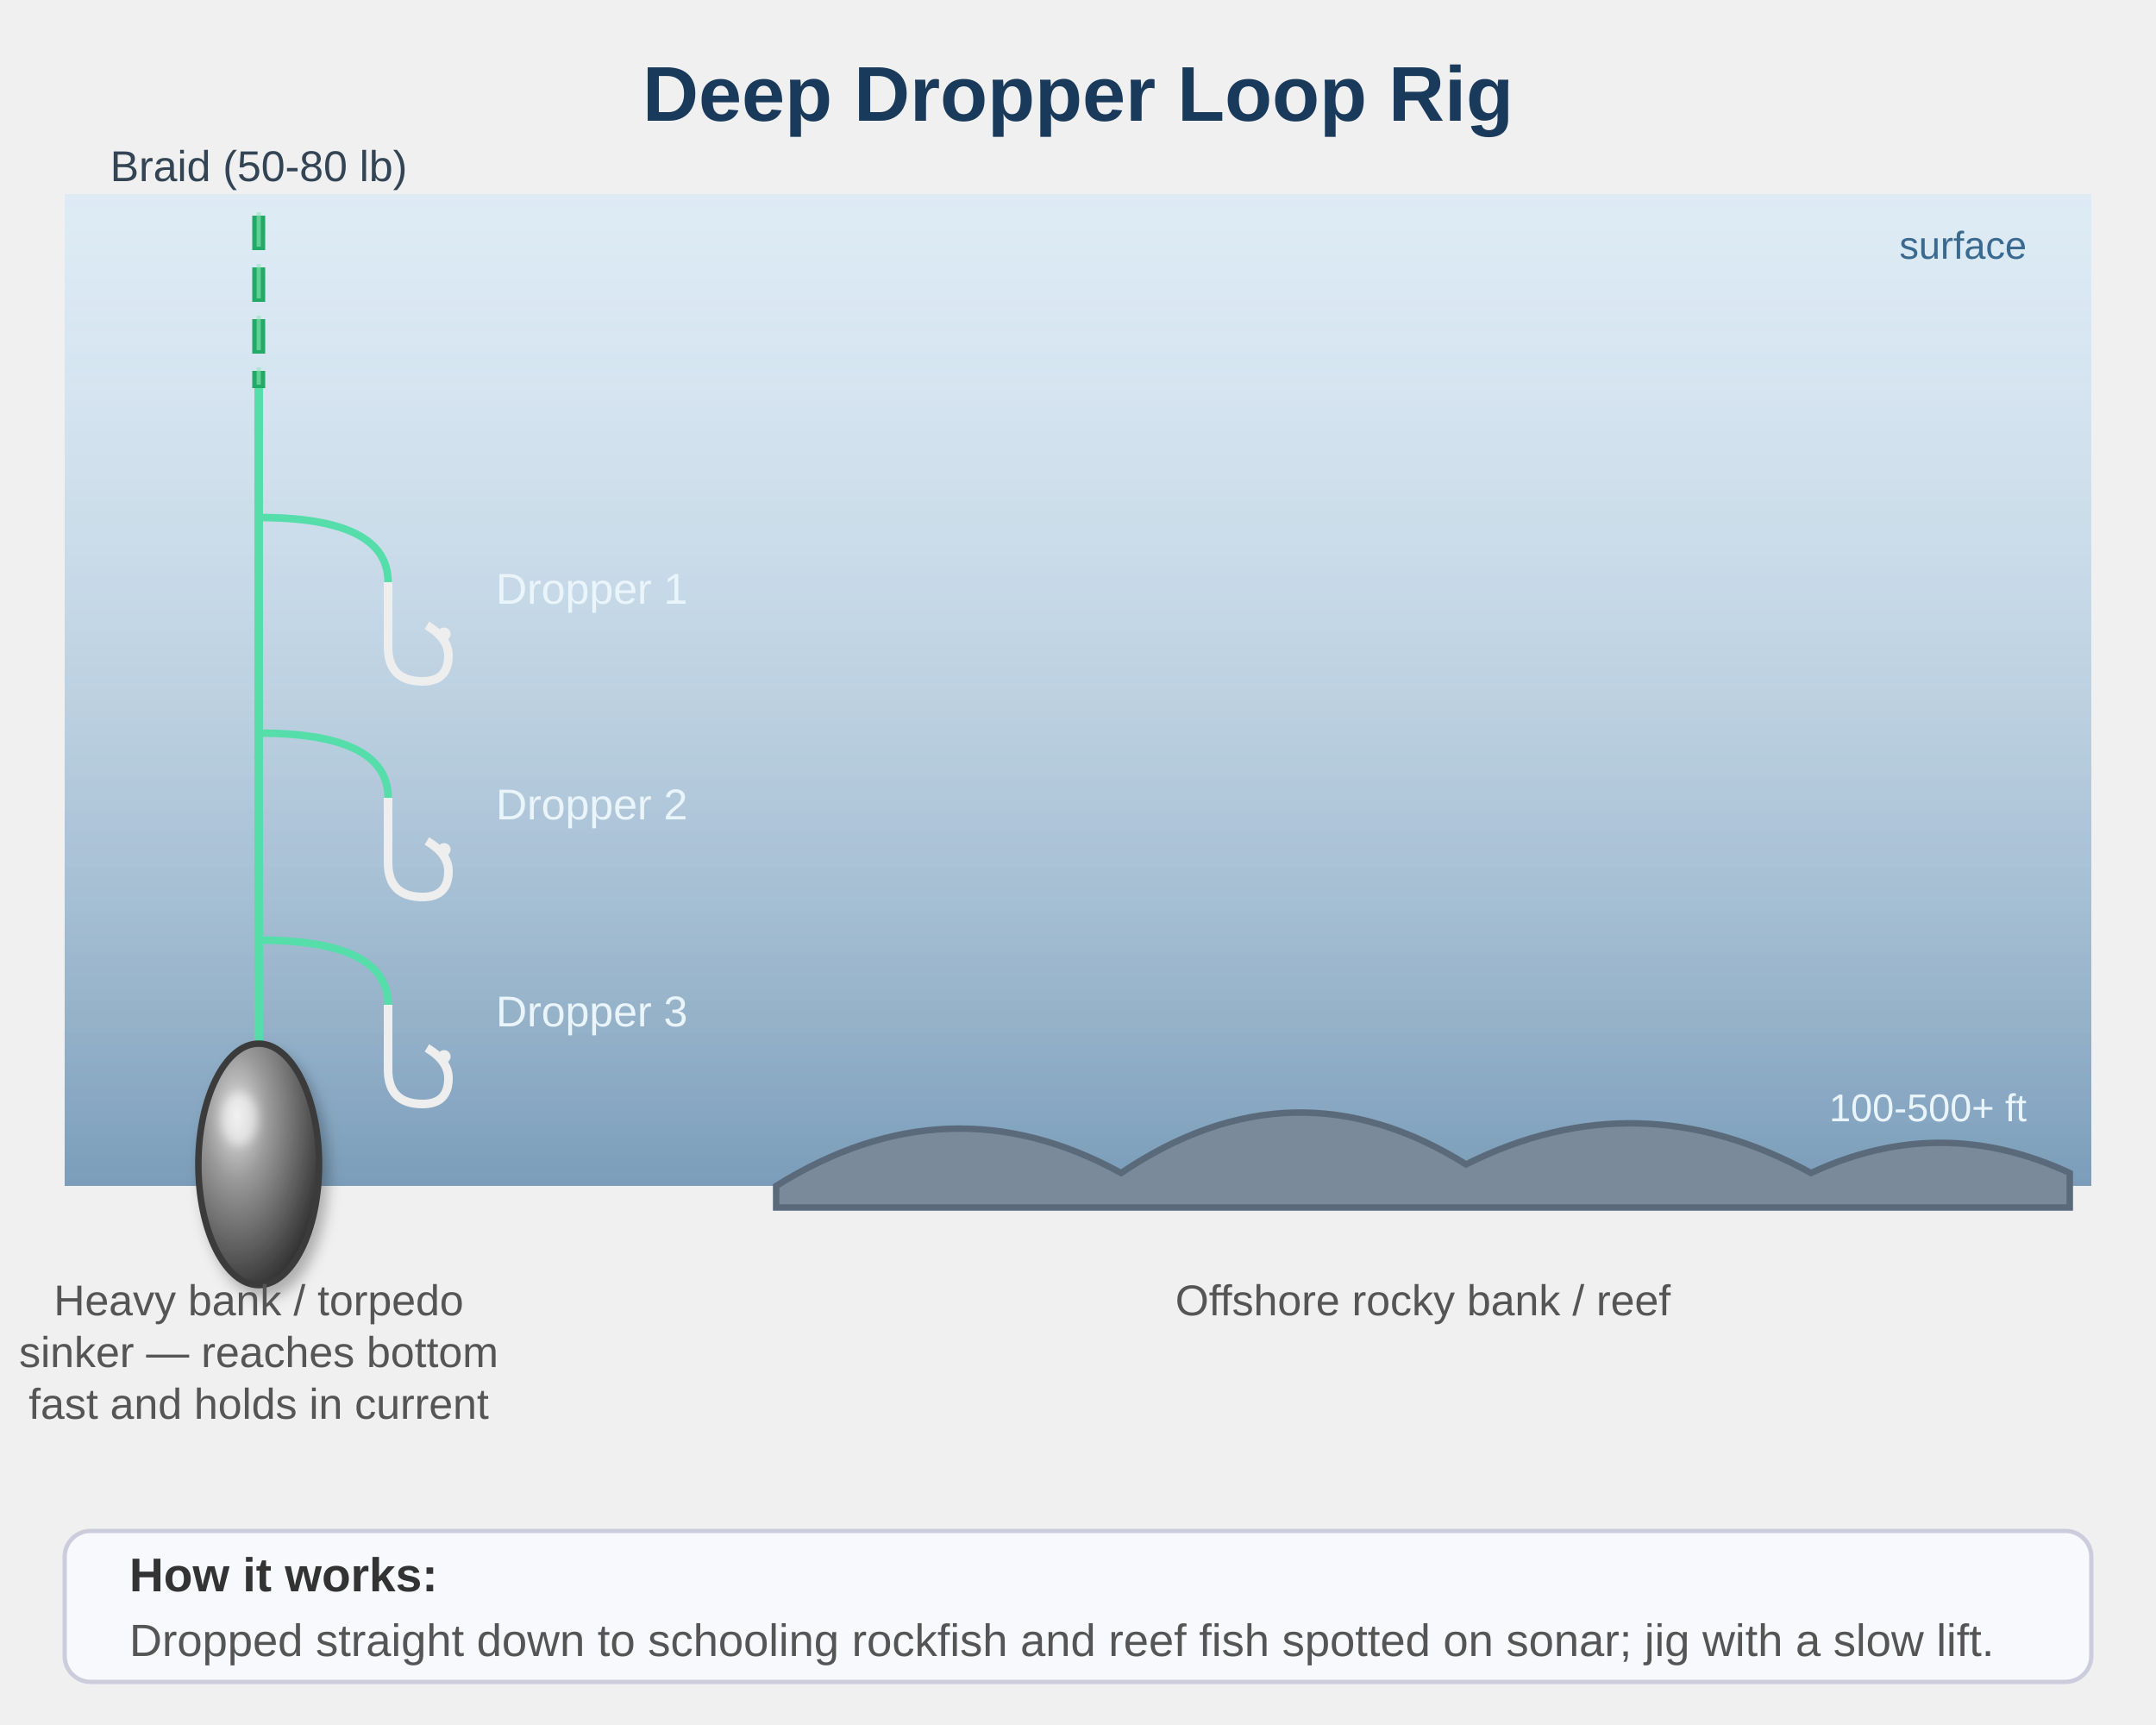
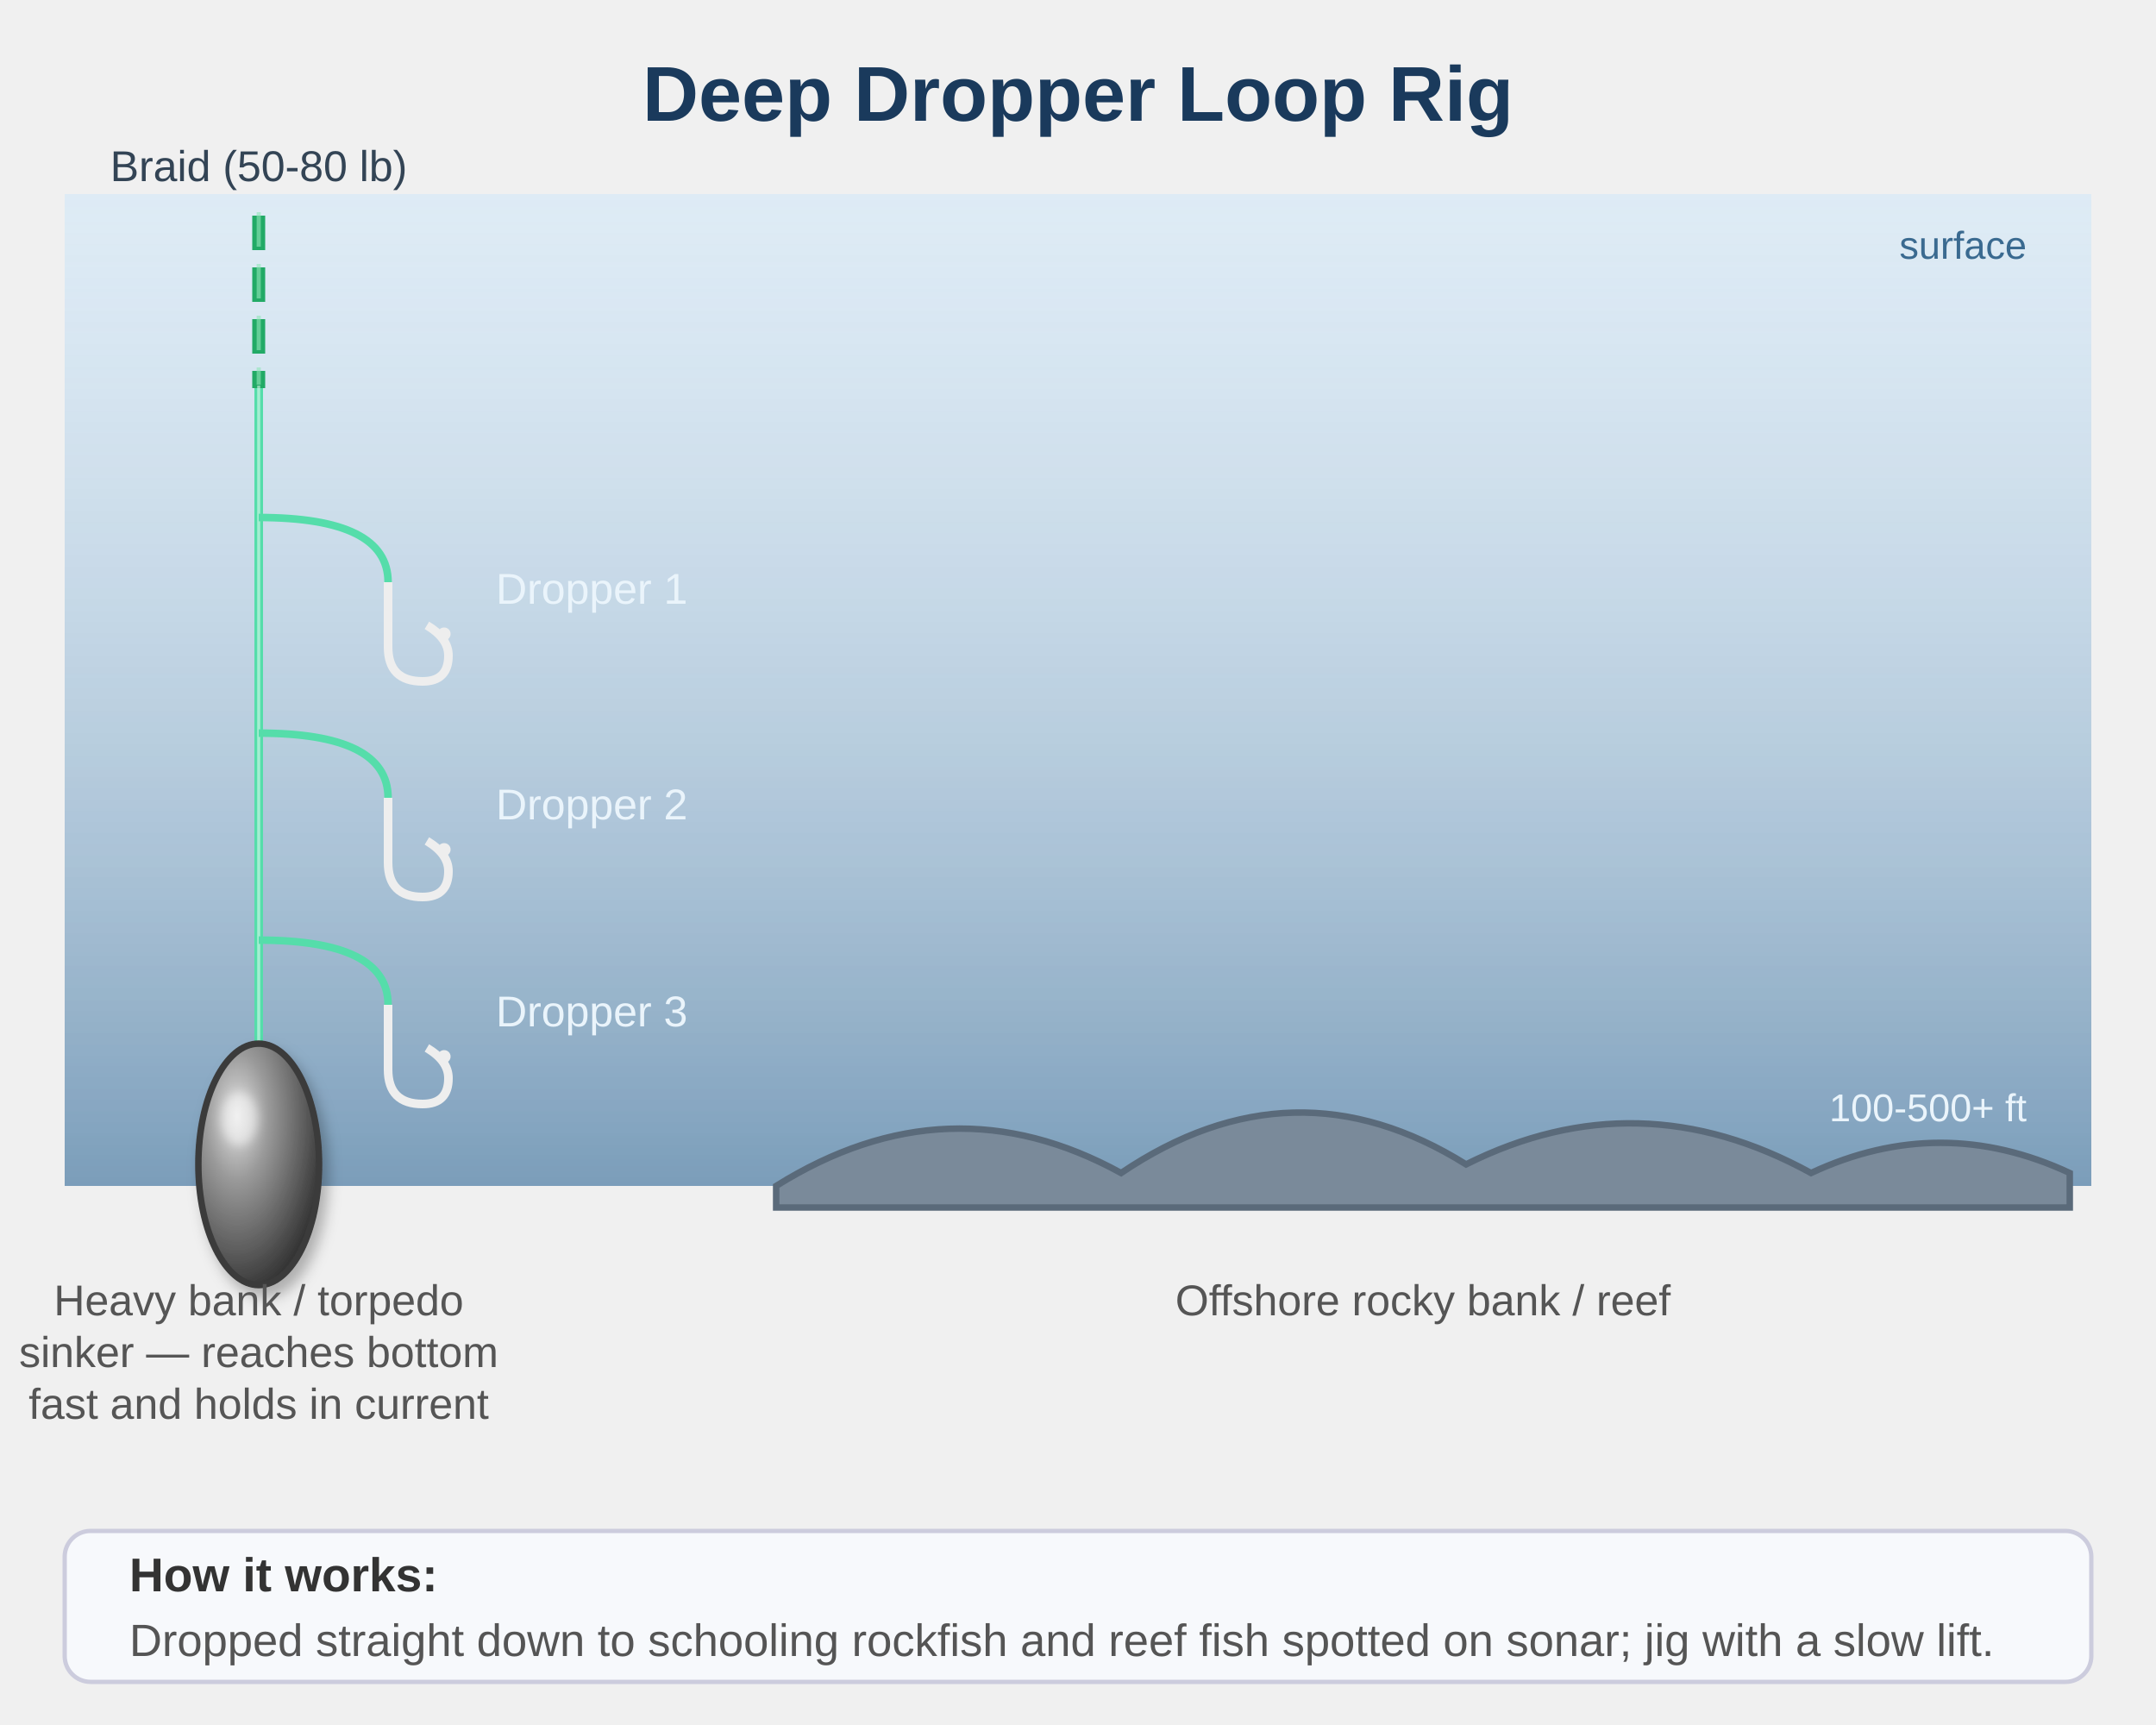
<svg xmlns="http://www.w3.org/2000/svg" viewBox="0 0 500 400" font-family="Arial, sans-serif">
  <defs>
    <radialGradient id="baitGrad" cx="35%" cy="30%" r="75%">
      <stop offset="0%" stop-color="#ffe4c4" />
      <stop offset="45%" stop-color="#e8b48a" />
      <stop offset="100%" stop-color="#b5794a" />
    </radialGradient>
    <filter id="glossBlur" x="-60%" y="-60%" width="220%" height="220%">
      <feGaussianBlur stdDeviation="1.1" />
    </filter>
  </defs>
  <defs>
    <linearGradient id="steelGrad" x1="0%" y1="0%" x2="100%" y2="100%">
      <stop offset="0%" stop-color="#f2f2f2" />
      <stop offset="35%" stop-color="#b8b8b8" />
      <stop offset="70%" stop-color="#6e6e6e" />
      <stop offset="100%" stop-color="#3d3d3d" />
    </linearGradient>
    <linearGradient id="steelGradDark" x1="0%" y1="0%" x2="100%" y2="100%">
      <stop offset="0%" stop-color="#9a9a9a" />
      <stop offset="45%" stop-color="#5c5c5c" />
      <stop offset="100%" stop-color="#242424" />
    </linearGradient>
    <radialGradient id="leadGrad" cx="32%" cy="30%" r="75%">
      <stop offset="0%" stop-color="#e2e2e2" />
      <stop offset="35%" stop-color="#9a9a9a" />
      <stop offset="75%" stop-color="#5c5c5c" />
      <stop offset="100%" stop-color="#333333" />
    </radialGradient>
    <filter id="softShadow" x="-40%" y="-40%" width="180%" height="180%">
      <feDropShadow dx="1.4" dy="2.2" stdDeviation="1.6" flood-color="#000000" flood-opacity="0.28" />
    </filter>
  </defs>
  <text x="250" y="28" text-anchor="middle" font-size="18" font-weight="bold" fill="#1a3a5c">Deep Dropper Loop Rig</text>
  <rect x="15" y="45" width="470" height="230" fill="#dbe9f4" />
  <rect x="15" y="45" width="470" height="230" fill="url(#depthGrad)" />
  <defs>
    <linearGradient id="depthGrad" x1="0" y1="0" x2="0" y2="1">
      <stop offset="0%" stop-color="#eaf4fb" stop-opacity="0.2" />
      <stop offset="100%" stop-color="#2c5f8a" stop-opacity="0.55" />
    </linearGradient>
  </defs>
  <text x="470" y="60" text-anchor="end" font-size="9" fill="#3a6a90">surface</text>
  <text x="470" y="260" text-anchor="end" font-size="9" fill="#eaf4fb">100-500+ ft</text>
  <line x1="60" y1="50" x2="60" y2="90" stroke="#2a6" stroke-width="3" stroke-dasharray="8,4" />
  <line x1="60" y1="49.2" x2="60" y2="89.2" stroke="#8fe6b8" stroke-width="0.96" stroke-dasharray="8,4" opacity="0.6" />
  <text x="60" y="42" text-anchor="middle" font-size="10" fill="#345">Braid (50-80 lb)</text>
  <line x1="60" y1="90" x2="60" y2="250" stroke="#5da" stroke-width="2" />
+   <line x1="60" y1="89.4" x2="60" y2="249.4" stroke="#e8fbf3" stroke-width="0.70" opacity="0.55" />
  <g>
    <path d="M60 120 Q90 120 90 135" fill="none" stroke="#5da" stroke-width="1.75" />
    <path d="M90 135 L90 150 Q90 158 98 158 Q104 158 104 152 Q104 148 99 145" fill="none" stroke="#eee" stroke-width="2" />
    <circle cx="103" cy="147" r="1.5" fill="#eee" />
    <text x="115" y="140" font-size="10" fill="#eaf4fb">Dropper 1</text>
  </g>
  <g>
    <path d="M60 170 Q90 170 90 185" fill="none" stroke="#5da" stroke-width="1.75" />
    <path d="M90 185 L90 200 Q90 208 98 208 Q104 208 104 202 Q104 198 99 195" fill="none" stroke="#eee" stroke-width="2" />
    <circle cx="103" cy="197" r="1.5" fill="#eee" />
    <text x="115" y="190" font-size="10" fill="#eaf4fb">Dropper 2</text>
  </g>
  <g>
    <path d="M60 218 Q90 218 90 233" fill="none" stroke="#5da" stroke-width="1.75" />
    <path d="M90 233 L90 248 Q90 256 98 256 Q104 256 104 250 Q104 246 99 243" fill="none" stroke="#eee" stroke-width="2" />
    <circle cx="103" cy="245" r="1.5" fill="#eee" />
    <text x="115" y="238" font-size="10" fill="#eaf4fb">Dropper 3</text>
  </g>
  <ellipse cx="60" cy="270" rx="14" ry="28" fill="url(#leadGrad)" stroke="#3a3a3a" stroke-width="1.5" filter="url(#softShadow)" />
  <ellipse cx="55.5" cy="259.4" rx="4.2" ry="6.2" fill="#ffffff" opacity="0.5" filter="url(#glossBlur)" />
  <path d="M180 275 Q220 250 260 272 Q300 245 340 270 Q380 250 420 272 Q450 258 480 272 L480 280 L180 280 Z" fill="#7a8a9a" stroke="#5a6a7a" stroke-width="1.5" />
  <text x="60" y="305" text-anchor="middle" font-size="10" fill="#555">Heavy bank / torpedo</text>
  <text x="60" y="317" text-anchor="middle" font-size="10" fill="#555">sinker — reaches bottom</text>
  <text x="60" y="329" text-anchor="middle" font-size="10" fill="#555">fast and holds in current</text>
  <text x="330" y="305" text-anchor="middle" font-size="10" fill="#555">Offshore rocky bank / reef</text>
  <rect x="15" y="355" width="470" height="35" rx="6" fill="#f7f9fc" stroke="#ccd" stroke-width="1" />
  <text x="30" y="369" font-size="11" fill="#333" font-weight="bold">How it works:</text>
  <text x="30" y="384" font-size="10.5" fill="#555">Dropped straight down to schooling rockfish and reef fish spotted on sonar; jig with a slow lift.</text>
</svg>
